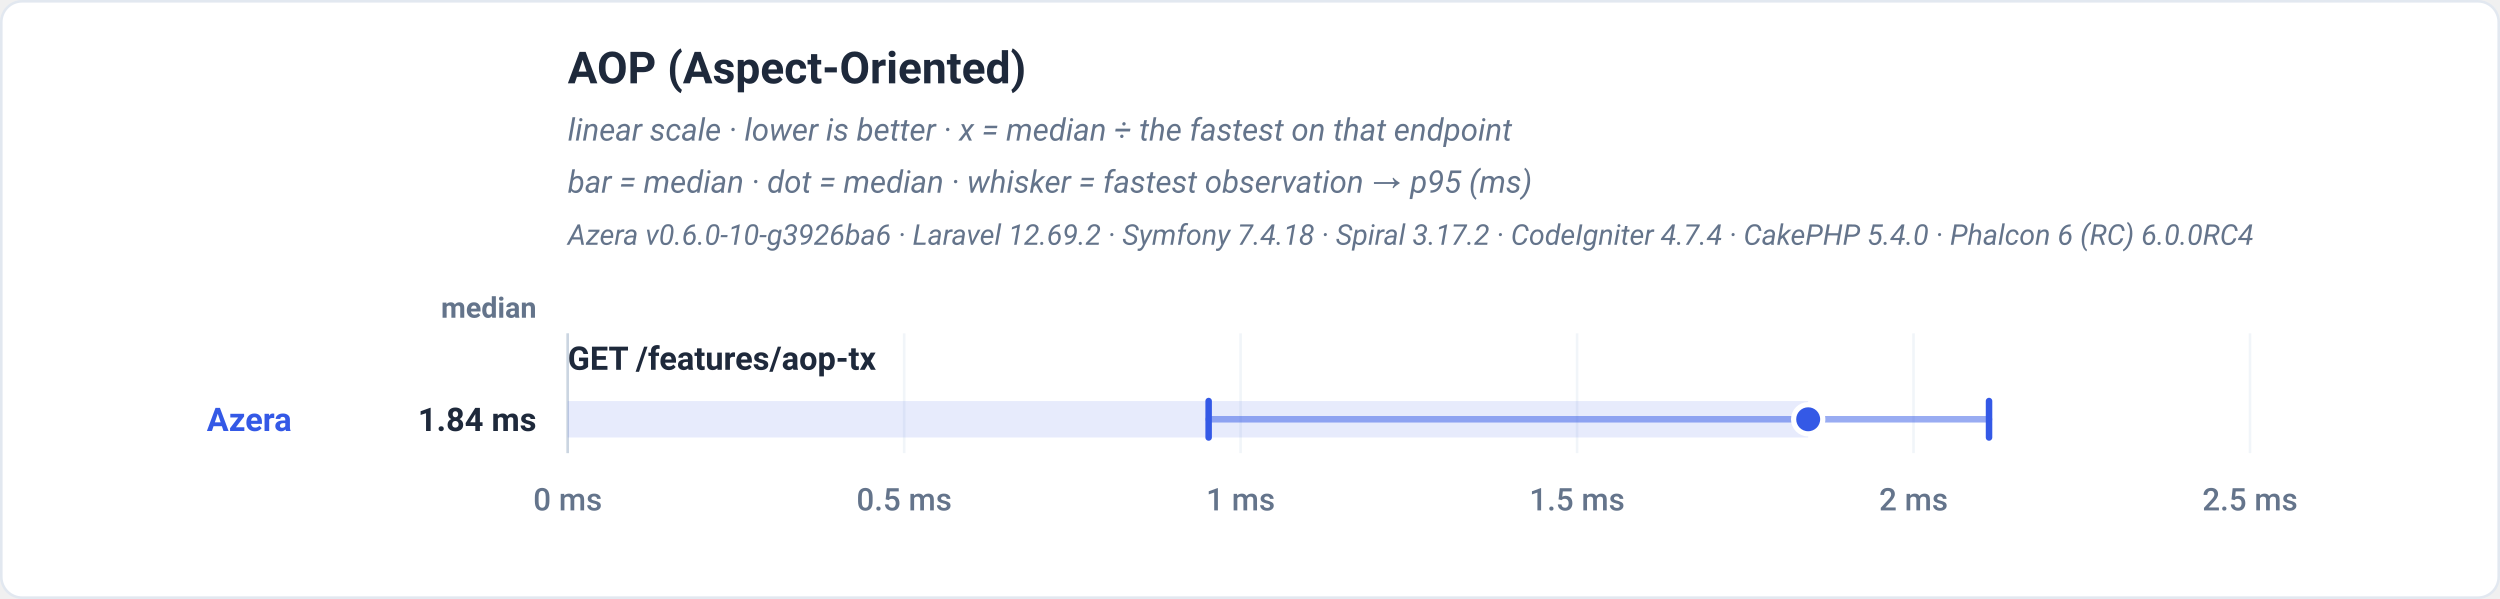
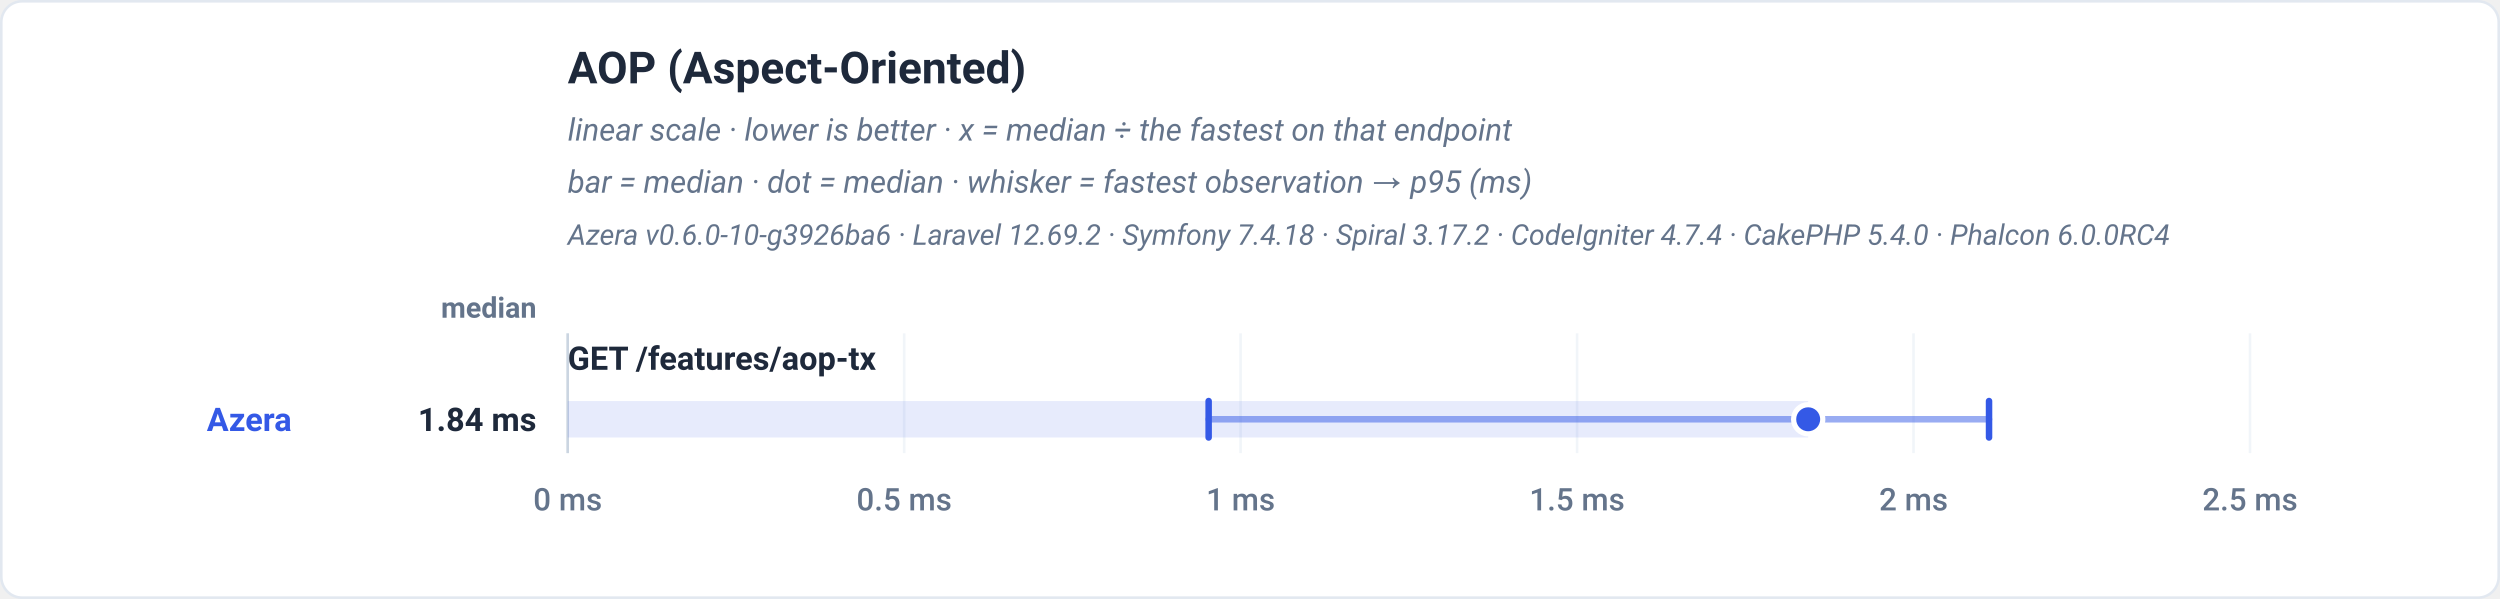
<svg xmlns="http://www.w3.org/2000/svg" viewBox="0 0 960 230" width="960" height="230" role="img" font-family="-apple-system,BlinkMacSystemFont,'Segoe UI',Roboto,Helvetica,Arial,sans-serif">
  <rect x="0.5" y="0.5" width="959" height="229" rx="8" fill="#ffffff" stroke="#e2e8f0" />
  <text x="218" y="32" font-family="-apple-system,BlinkMacSystemFont,'Segoe UI',Roboto,Helvetica,Arial,sans-serif" font-size="17" font-weight="700" fill="#1e293b" text-anchor="start">AOP (Aspect-Oriented)</text>
  <text x="218" y="54" font-family="-apple-system,BlinkMacSystemFont,'Segoe UI',Roboto,Helvetica,Arial,sans-serif" font-size="12" font-weight="400" fill="#64748b" text-anchor="start" font-style="italic">linear scale · lower is better · x = median ÷ the fastest on that endpoint</text>
  <text x="218" y="74" font-family="-apple-system,BlinkMacSystemFont,'Segoe UI',Roboto,Helvetica,Arial,sans-serif" font-size="12" font-weight="400" fill="#64748b" text-anchor="start" font-style="italic">bar = median · dot = median · whisker = fastest observation → p95 (ms)</text>
-   <text x="218" y="94" font-family="-apple-system,BlinkMacSystemFont,'Segoe UI',Roboto,Helvetica,Arial,sans-serif" font-size="11" font-weight="400" fill="#64748b" text-anchor="start" font-style="italic">Azera v0.6.0-10-g3926ba6 · Laravel 12.69.2 · Symfony 7.4.18 · Spiral 3.17.2 · CodeIgniter 4.7.4 · CakePHP 5.4.0 · Phalcon 6 (RC) 6.0.0RC4</text>
+   <text x="218" y="94" font-family="-apple-system,BlinkMacSystemFont,'Segoe UI',Roboto,Helvetica,Arial,sans-serif" font-size="11" font-weight="400" fill="#64748b" text-anchor="start" font-style="italic">Azera v0.6.0-10-g3926ba6 · Laravel 12.69.2 · Symfony 7.4.18 · Spiral 3.17.2 · CodeIgniter 4.7.4 · CakePHP 5.4.0 · Phalcon 6.0.0RC4</text>
  <text x="206" y="122" font-family="-apple-system,BlinkMacSystemFont,'Segoe UI',Roboto,Helvetica,Arial,sans-serif" font-size="11" font-weight="600" fill="#64748b" text-anchor="end">median</text>
  <line x1="218" y1="128" x2="218" y2="174" stroke="#f1f5f9" stroke-width="1" />
  <text x="218" y="196" font-family="-apple-system,BlinkMacSystemFont,'Segoe UI',Roboto,Helvetica,Arial,sans-serif" font-size="12" font-weight="500" fill="#64748b" text-anchor="middle">0 ms</text>
  <line x1="347.2" y1="128" x2="347.2" y2="174" stroke="#f1f5f9" stroke-width="1" />
  <text x="347.2" y="196" font-family="-apple-system,BlinkMacSystemFont,'Segoe UI',Roboto,Helvetica,Arial,sans-serif" font-size="12" font-weight="500" fill="#64748b" text-anchor="middle">0.5 ms</text>
  <line x1="476.4" y1="128" x2="476.4" y2="174" stroke="#f1f5f9" stroke-width="1" />
  <text x="476.4" y="196" font-family="-apple-system,BlinkMacSystemFont,'Segoe UI',Roboto,Helvetica,Arial,sans-serif" font-size="12" font-weight="500" fill="#64748b" text-anchor="middle">1 ms</text>
  <line x1="605.6" y1="128" x2="605.6" y2="174" stroke="#f1f5f9" stroke-width="1" />
  <text x="605.6" y="196" font-family="-apple-system,BlinkMacSystemFont,'Segoe UI',Roboto,Helvetica,Arial,sans-serif" font-size="12" font-weight="500" fill="#64748b" text-anchor="middle">1.5 ms</text>
  <line x1="734.8" y1="128" x2="734.8" y2="174" stroke="#f1f5f9" stroke-width="1" />
  <text x="734.8" y="196" font-family="-apple-system,BlinkMacSystemFont,'Segoe UI',Roboto,Helvetica,Arial,sans-serif" font-size="12" font-weight="500" fill="#64748b" text-anchor="middle">2 ms</text>
  <line x1="864" y1="128" x2="864" y2="174" stroke="#f1f5f9" stroke-width="1" />
  <text x="864" y="196" font-family="-apple-system,BlinkMacSystemFont,'Segoe UI',Roboto,Helvetica,Arial,sans-serif" font-size="12" font-weight="500" fill="#64748b" text-anchor="middle">2.5 ms</text>
  <line x1="218" y1="128" x2="218" y2="174" stroke="#cbd5e1" stroke-width="1" />
  <text x="218" y="142" font-family="-apple-system,BlinkMacSystemFont,'Segoe UI',Roboto,Helvetica,Arial,sans-serif" font-size="12.5" font-weight="700" fill="#1e293b" text-anchor="start">GET /features/aop-tx</text>
  <rect x="218" y="154" width="476.34" height="14" fill="#3459e6" fill-opacity="0.12" />
  <line x1="464.12" y1="161" x2="763.79" y2="161" stroke="#3459e6" stroke-width="2.5" stroke-linecap="round" opacity="0.5" />
  <line x1="464.12" y1="154" x2="464.12" y2="168" stroke="#3459e6" stroke-width="2.5" stroke-linecap="round" />
  <line x1="763.79" y1="154" x2="763.79" y2="168" stroke="#3459e6" stroke-width="2.5" stroke-linecap="round" />
  <circle cx="694.34" cy="161" r="5.6" fill="#3459e6" stroke="#ffffff" stroke-width="2" />
  <text x="112" y="165.5" font-family="-apple-system,BlinkMacSystemFont,'Segoe UI',Roboto,Helvetica,Arial,sans-serif" font-size="12.5" font-weight="700" fill="#3459e6" text-anchor="end">Azera</text>
  <text x="206" y="165.5" font-family="-apple-system,BlinkMacSystemFont,'Segoe UI',Roboto,Helvetica,Arial,sans-serif" font-size="12.5" font-weight="700" fill="#1e293b" text-anchor="end">1.84 ms</text>
</svg>
